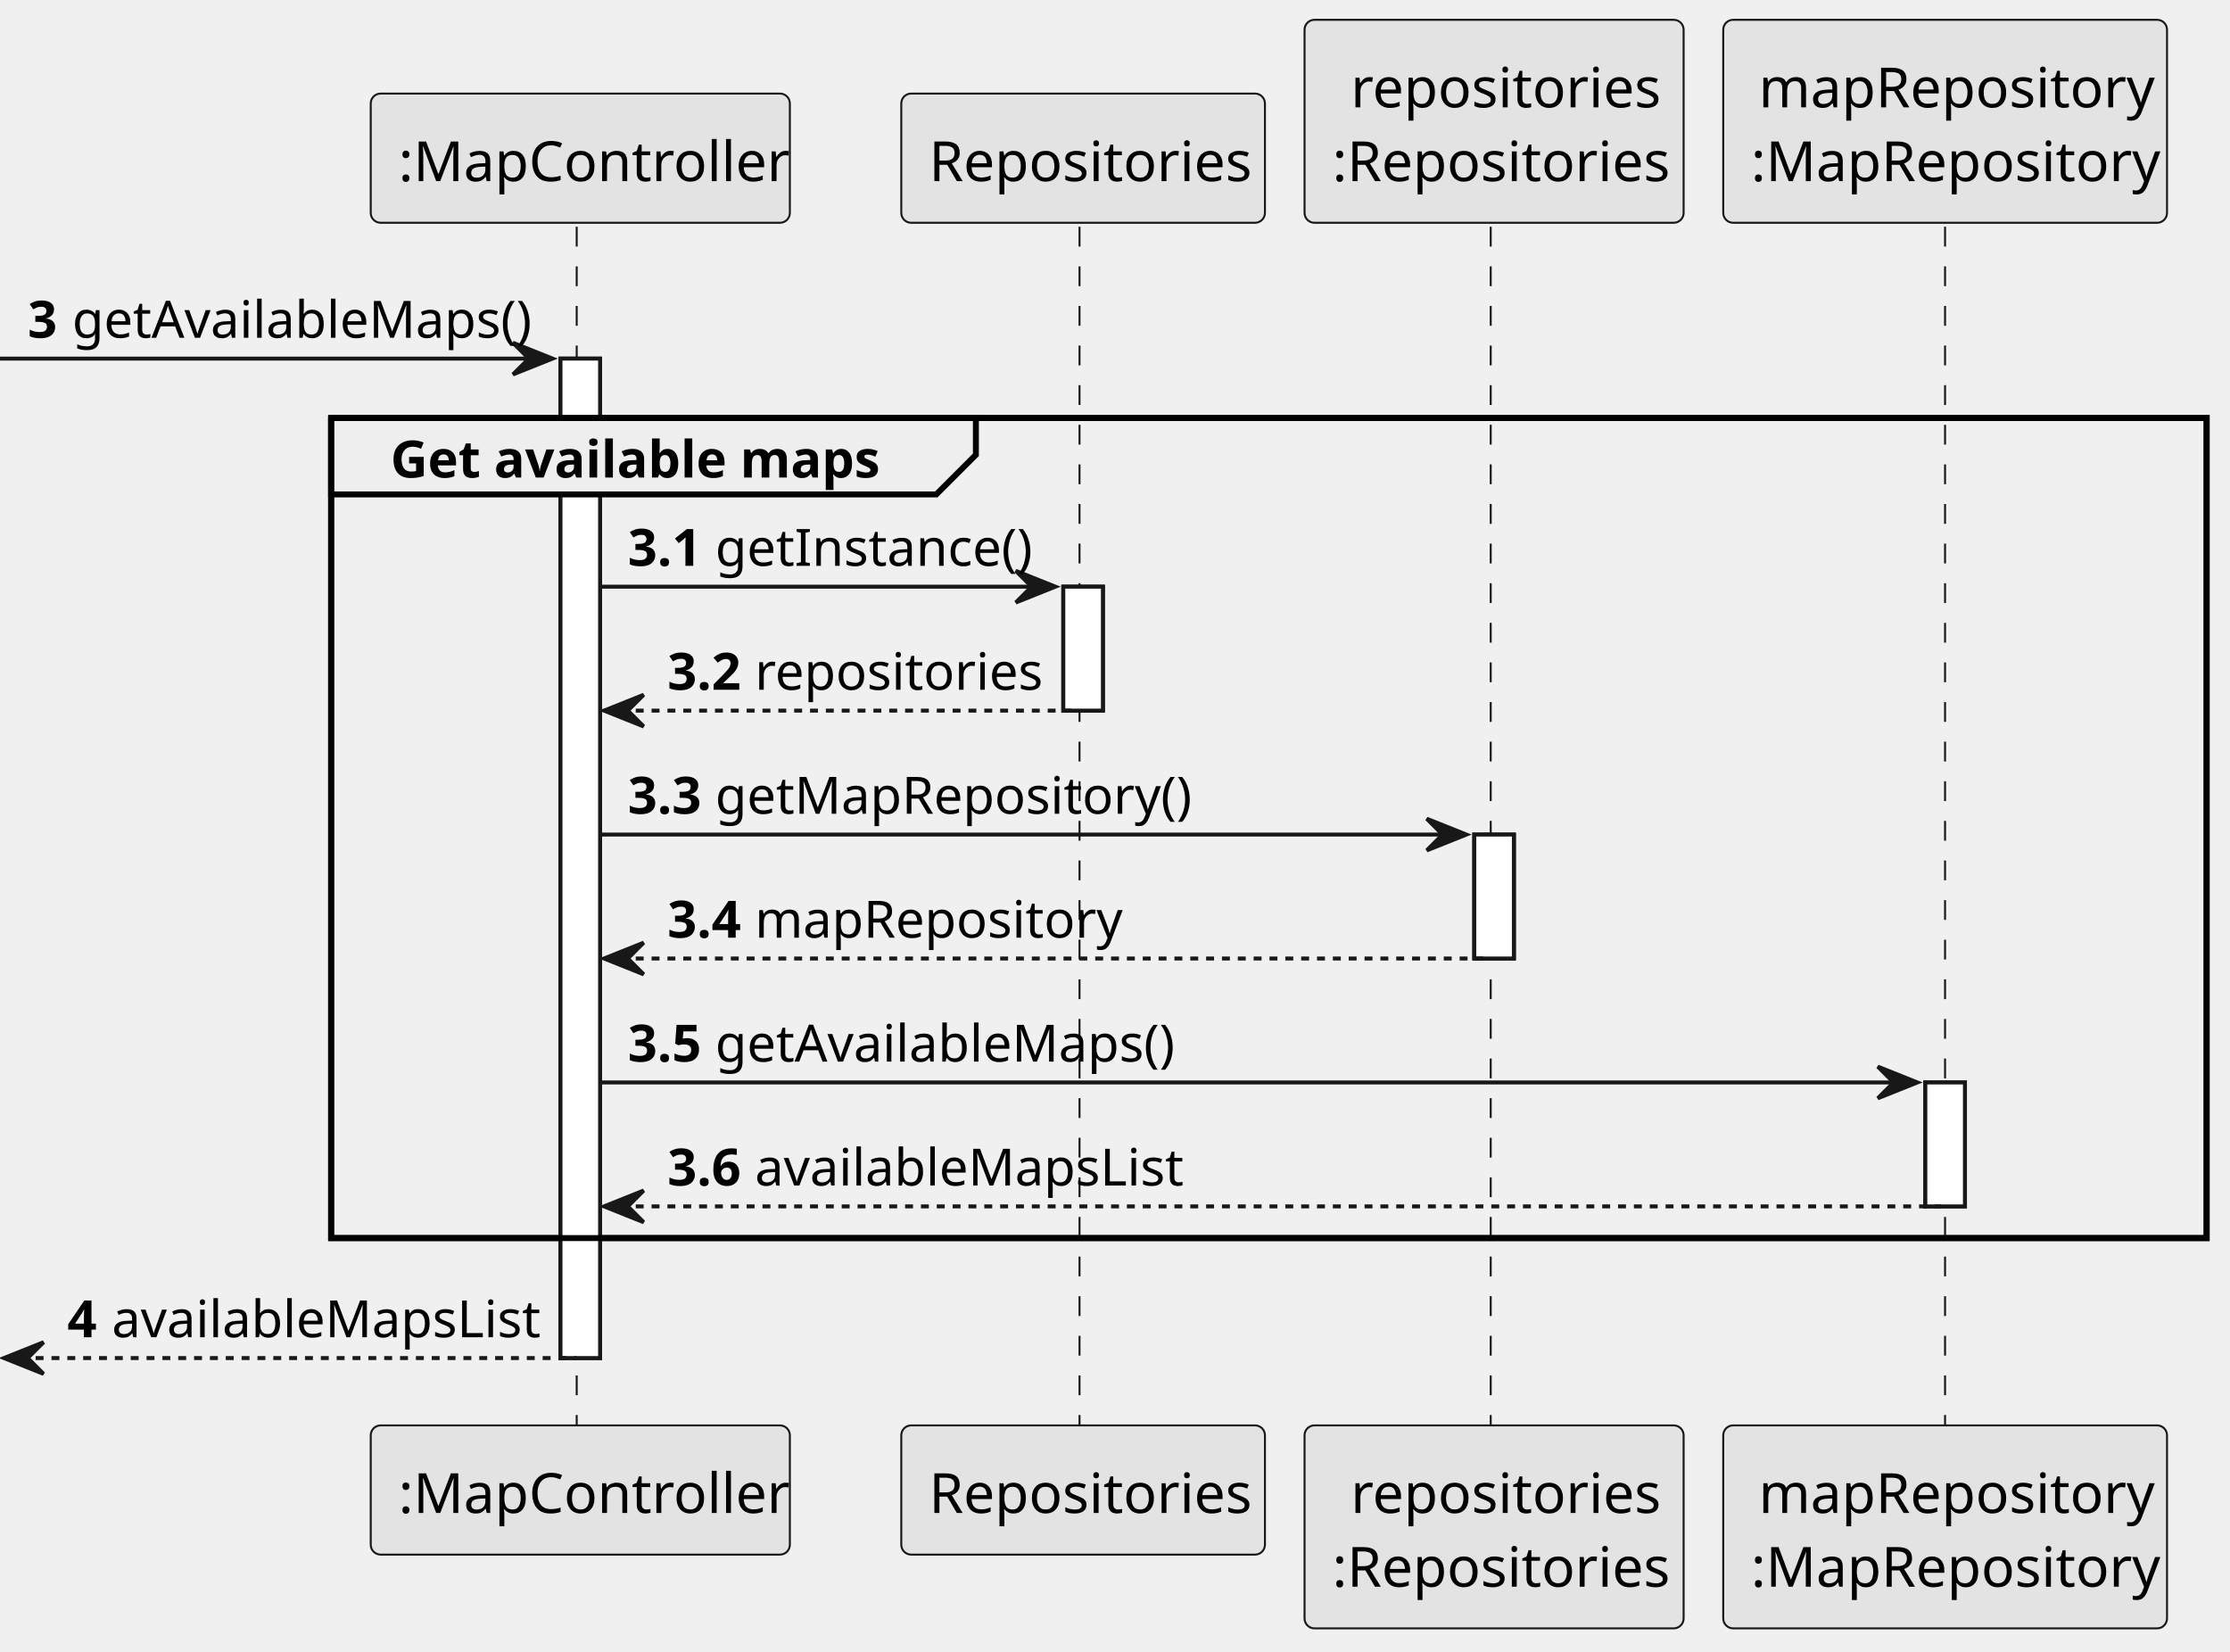
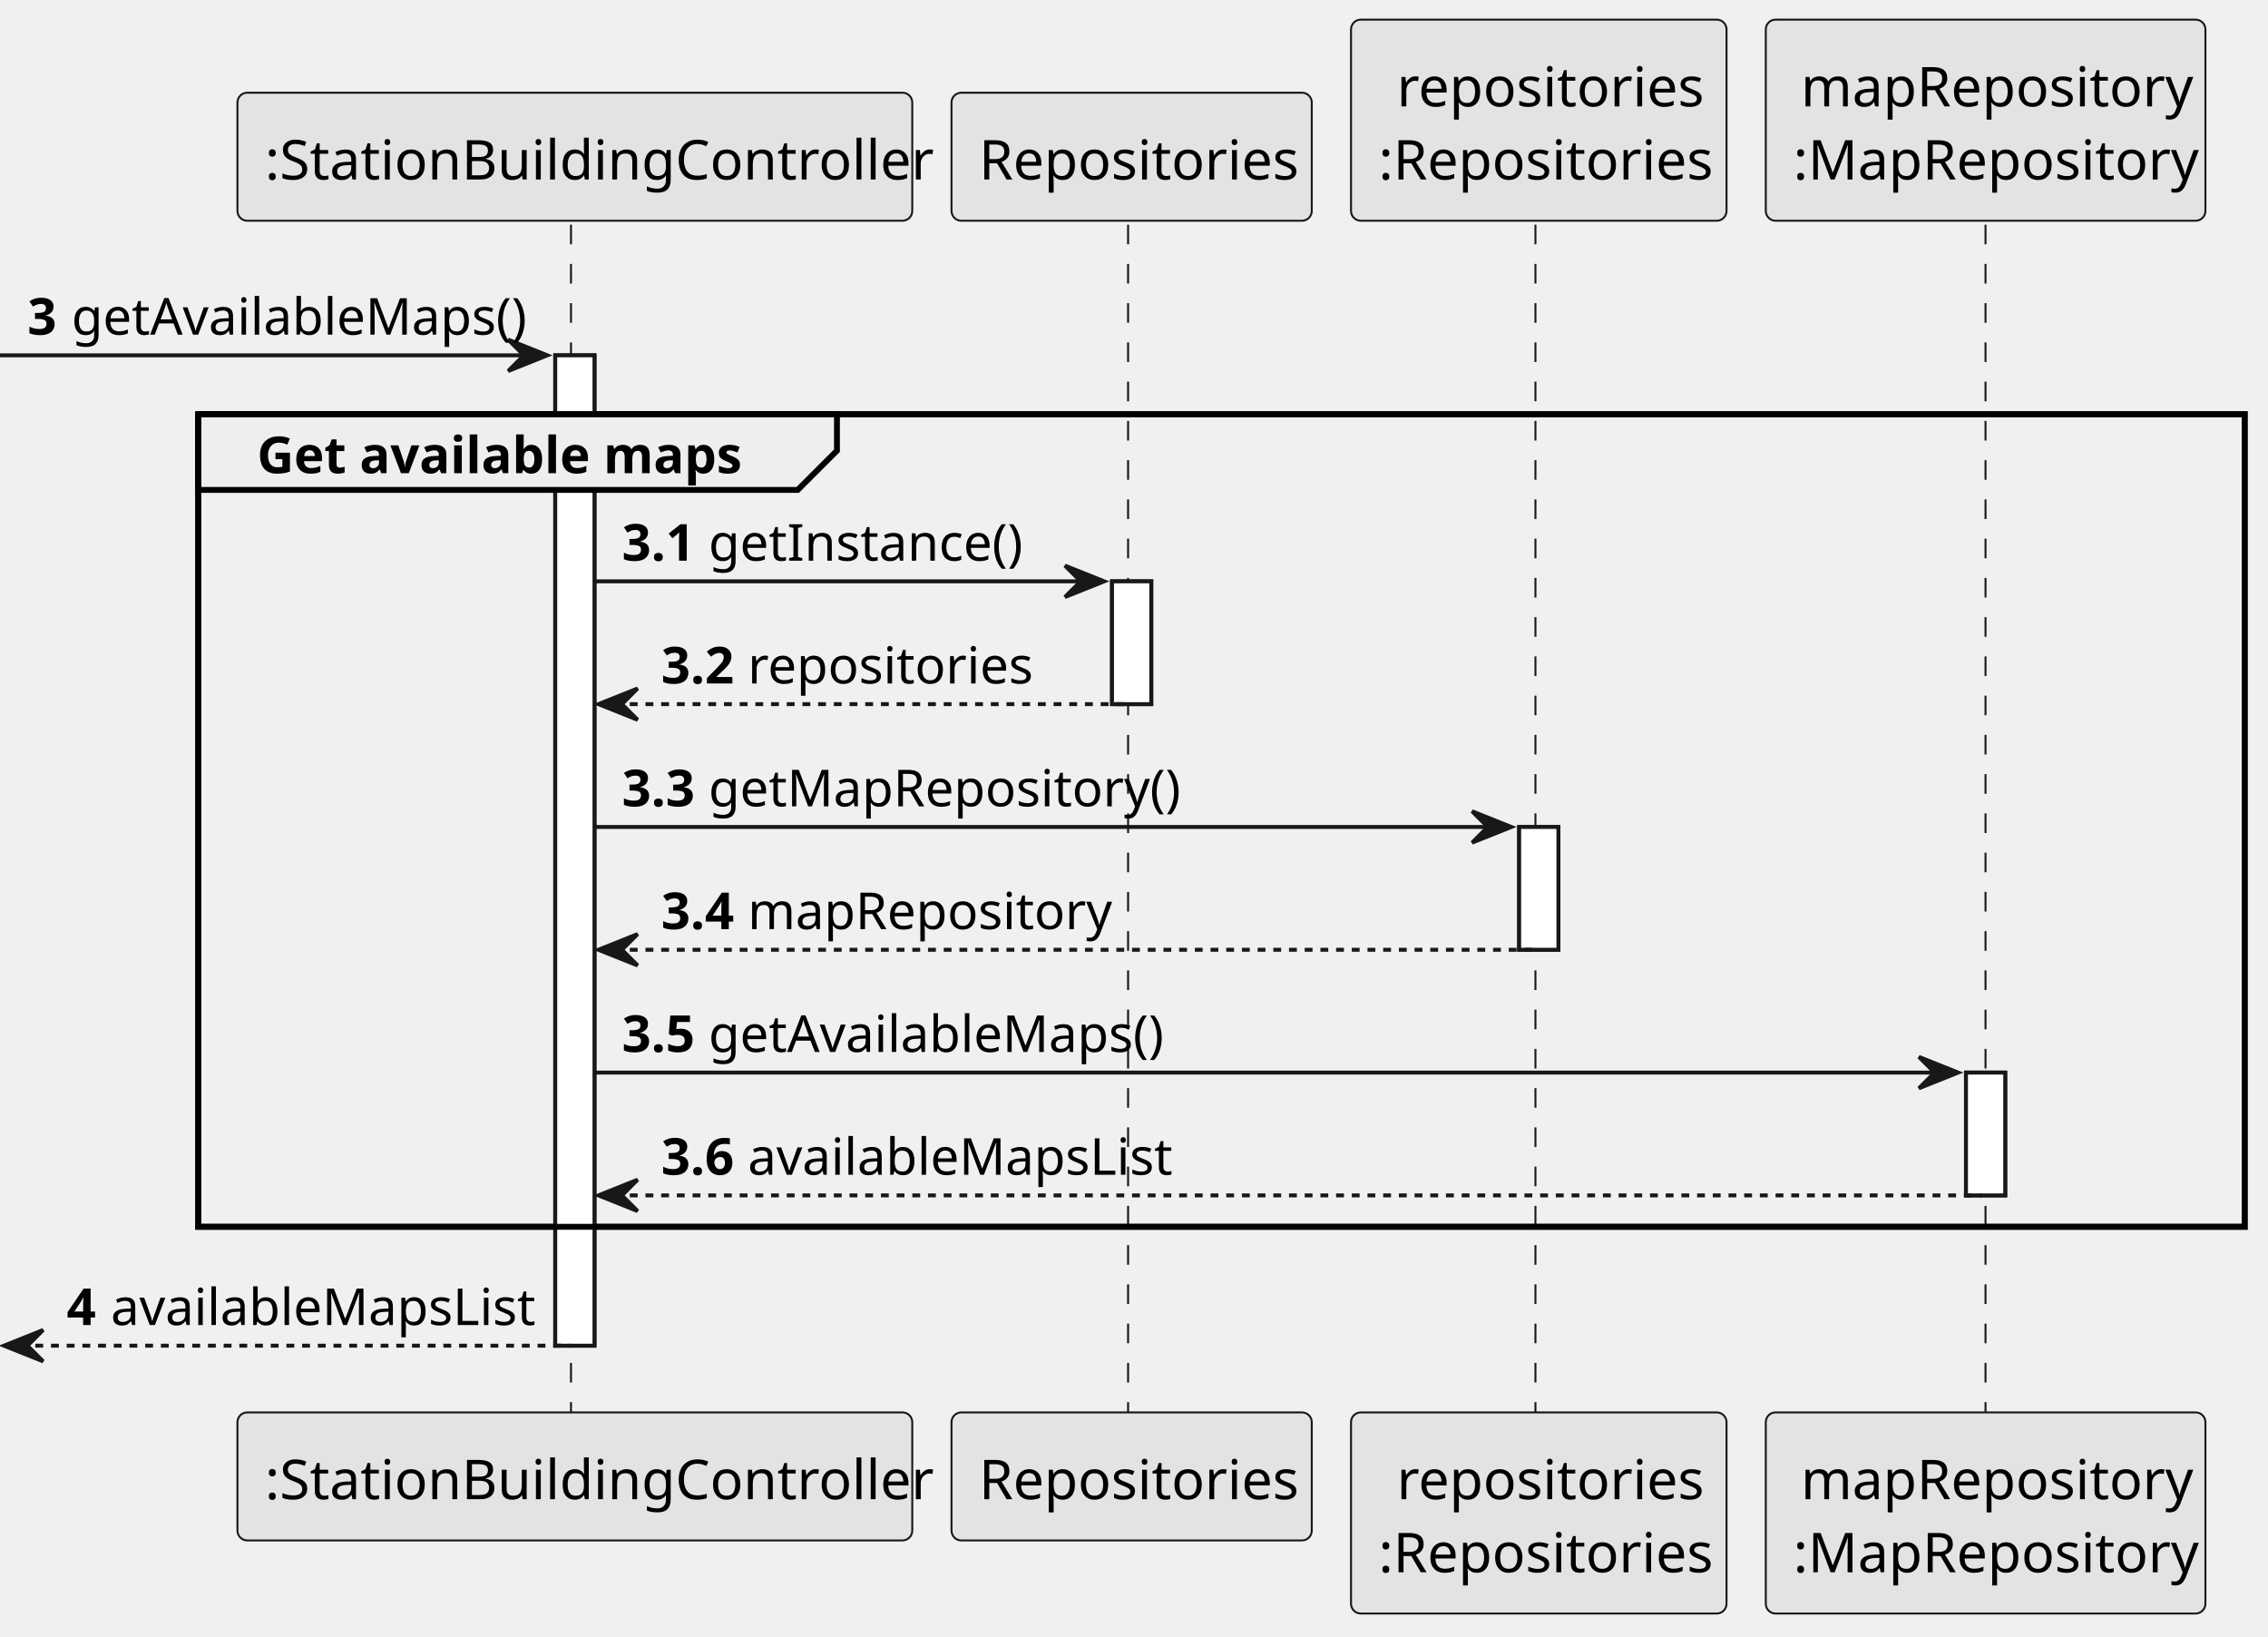
- <svg xmlns="http://www.w3.org/2000/svg" contentStyleType="text/css" height="417px" preserveAspectRatio="none" style="width:563px;height:417px;background:#FFFFFF;" version="1.1" viewBox="0 0 563 417" width="563px" zoomAndPan="magnify">
+ <svg xmlns="http://www.w3.org/2000/svg" contentStyleType="text/css" height="417px" preserveAspectRatio="none" style="width:578px;height:417px;background:#FFFFFF;" version="1.1" viewBox="0 0 578 417" width="578px" zoomAndPan="magnify">
  <defs />
  <g>
    <rect fill="#FFFFFF" height="252.328" style="stroke:#181818;stroke-width:1.0;" width="10" x="141.504" y="90.533" />
-     <rect fill="#FFFFFF" height="31.291" style="stroke:#181818;stroke-width:1.0;" width="10" x="268.45" y="148.115" />
-     <rect fill="#FFFFFF" height="31.291" style="stroke:#181818;stroke-width:1.0;" width="10" x="372.208" y="210.697" />
-     <rect fill="#FFFFFF" height="31.291" style="stroke:#181818;stroke-width:1.0;" width="10" x="486.08" y="273.279" />
-     <rect fill="none" height="207.037" style="stroke:#000000;stroke-width:1.5;" width="473.503" x="83.598" y="105.533" />
-     <line style="stroke:#181818;stroke-width:0.5;stroke-dasharray:5.0,5.0;" x1="145.598" x2="145.598" y1="57.242" y2="360.861" />
-     <line style="stroke:#181818;stroke-width:0.5;stroke-dasharray:5.0,5.0;" x1="272.543" x2="272.543" y1="57.242" y2="360.861" />
-     <line style="stroke:#181818;stroke-width:0.5;stroke-dasharray:5.0,5.0;" x1="376.356" x2="376.356" y1="57.242" y2="360.861" />
-     <line style="stroke:#181818;stroke-width:0.5;stroke-dasharray:5.0,5.0;" x1="491.06" x2="491.06" y1="57.242" y2="360.861" />
-     <rect fill="#E3E3E3" height="32.621" rx="2.5" ry="2.5" style="stroke:#181818;stroke-width:0.5;" width="105.814" x="93.598" y="23.621" />
-     <text fill="#000000" font-family="sans-serif" font-size="14" lengthAdjust="spacing" textLength="91.814" x="100.598" y="45.728">:MapController</text>
-     <rect fill="#E3E3E3" height="32.621" rx="2.5" ry="2.5" style="stroke:#181818;stroke-width:0.5;" width="105.814" x="93.598" y="359.861" />
-     <text fill="#000000" font-family="sans-serif" font-size="14" lengthAdjust="spacing" textLength="91.814" x="100.598" y="381.969">:MapController</text>
-     <rect fill="#E3E3E3" height="32.621" rx="2.5" ry="2.5" style="stroke:#181818;stroke-width:0.5;" width="91.814" x="227.543" y="23.621" />
-     <text fill="#000000" font-family="sans-serif" font-size="14" lengthAdjust="spacing" textLength="77.814" x="234.543" y="45.728">Repositories</text>
-     <rect fill="#E3E3E3" height="32.621" rx="2.5" ry="2.5" style="stroke:#181818;stroke-width:0.5;" width="91.814" x="227.543" y="359.861" />
-     <text fill="#000000" font-family="sans-serif" font-size="14" lengthAdjust="spacing" textLength="77.814" x="234.543" y="381.969">Repositories</text>
-     <rect fill="#E3E3E3" height="51.242" rx="2.5" ry="2.5" style="stroke:#181818;stroke-width:0.5;" width="95.703" x="329.356" y="5" />
-     <text fill="#000000" font-family="sans-serif" font-size="14" lengthAdjust="spacing" textLength="72.365" x="341.025" y="27.107">repositories</text>
-     <text fill="#000000" font-family="sans-serif" font-size="14" lengthAdjust="spacing" textLength="81.703" x="336.356" y="45.728">:Repositories</text>
-     <rect fill="#E3E3E3" height="51.242" rx="2.5" ry="2.5" style="stroke:#181818;stroke-width:0.5;" width="95.703" x="329.356" y="359.861" />
-     <text fill="#000000" font-family="sans-serif" font-size="14" lengthAdjust="spacing" textLength="72.365" x="341.025" y="381.969">repositories</text>
-     <text fill="#000000" font-family="sans-serif" font-size="14" lengthAdjust="spacing" textLength="81.703" x="336.356" y="400.59">:Repositories</text>
-     <rect fill="#E3E3E3" height="51.242" rx="2.5" ry="2.5" style="stroke:#181818;stroke-width:0.5;" width="112.041" x="435.06" y="5" />
-     <text fill="#000000" font-family="sans-serif" font-size="14" lengthAdjust="spacing" textLength="94.151" x="444.004" y="27.107">mapRepository</text>
-     <text fill="#000000" font-family="sans-serif" font-size="14" lengthAdjust="spacing" textLength="98.041" x="442.06" y="45.728">:MapRepository</text>
-     <rect fill="#E3E3E3" height="51.242" rx="2.5" ry="2.5" style="stroke:#181818;stroke-width:0.5;" width="112.041" x="435.06" y="359.861" />
-     <text fill="#000000" font-family="sans-serif" font-size="14" lengthAdjust="spacing" textLength="94.151" x="444.004" y="381.969">mapRepository</text>
-     <text fill="#000000" font-family="sans-serif" font-size="14" lengthAdjust="spacing" textLength="98.041" x="442.06" y="400.59">:MapRepository</text>
+     <rect fill="#FFFFFF" height="31.291" style="stroke:#181818;stroke-width:1.0;" width="10" x="283.4" y="148.115" />
+     <rect fill="#FFFFFF" height="31.291" style="stroke:#181818;stroke-width:1.0;" width="10" x="387.159" y="210.697" />
+     <rect fill="#FFFFFF" height="31.291" style="stroke:#181818;stroke-width:1.0;" width="10" x="501.031" y="273.279" />
+     <rect fill="none" height="207.037" style="stroke:#000000;stroke-width:1.5;" width="521.536" x="50.515" y="105.533" />
+     <line style="stroke:#181818;stroke-width:0.5;stroke-dasharray:5.0,5.0;" x1="145.515" x2="145.515" y1="57.242" y2="360.861" />
+     <line style="stroke:#181818;stroke-width:0.5;stroke-dasharray:5.0,5.0;" x1="287.494" x2="287.494" y1="57.242" y2="360.861" />
+     <line style="stroke:#181818;stroke-width:0.5;stroke-dasharray:5.0,5.0;" x1="391.307" x2="391.307" y1="57.242" y2="360.861" />
+     <line style="stroke:#181818;stroke-width:0.5;stroke-dasharray:5.0,5.0;" x1="506.01" x2="506.01" y1="57.242" y2="360.861" />
+     <rect fill="#E3E3E3" height="32.621" rx="2.5" ry="2.5" style="stroke:#181818;stroke-width:0.5;" width="171.978" x="60.515" y="23.621" />
+     <text fill="#000000" font-family="sans-serif" font-size="14" lengthAdjust="spacing" textLength="157.978" x="67.515" y="45.728">:StationBuildingController</text>
+     <rect fill="#E3E3E3" height="32.621" rx="2.5" ry="2.5" style="stroke:#181818;stroke-width:0.5;" width="171.978" x="60.515" y="359.861" />
+     <text fill="#000000" font-family="sans-serif" font-size="14" lengthAdjust="spacing" textLength="157.978" x="67.515" y="381.969">:StationBuildingController</text>
+     <rect fill="#E3E3E3" height="32.621" rx="2.5" ry="2.5" style="stroke:#181818;stroke-width:0.5;" width="91.814" x="242.494" y="23.621" />
+     <text fill="#000000" font-family="sans-serif" font-size="14" lengthAdjust="spacing" textLength="77.814" x="249.494" y="45.728">Repositories</text>
+     <rect fill="#E3E3E3" height="32.621" rx="2.5" ry="2.5" style="stroke:#181818;stroke-width:0.5;" width="91.814" x="242.494" y="359.861" />
+     <text fill="#000000" font-family="sans-serif" font-size="14" lengthAdjust="spacing" textLength="77.814" x="249.494" y="381.969">Repositories</text>
+     <rect fill="#E3E3E3" height="51.242" rx="2.5" ry="2.5" style="stroke:#181818;stroke-width:0.5;" width="95.703" x="344.307" y="5" />
+     <text fill="#000000" font-family="sans-serif" font-size="14" lengthAdjust="spacing" textLength="72.365" x="355.976" y="27.107">repositories</text>
+     <text fill="#000000" font-family="sans-serif" font-size="14" lengthAdjust="spacing" textLength="81.703" x="351.307" y="45.728">:Repositories</text>
+     <rect fill="#E3E3E3" height="51.242" rx="2.5" ry="2.5" style="stroke:#181818;stroke-width:0.5;" width="95.703" x="344.307" y="359.861" />
+     <text fill="#000000" font-family="sans-serif" font-size="14" lengthAdjust="spacing" textLength="72.365" x="355.976" y="381.969">repositories</text>
+     <text fill="#000000" font-family="sans-serif" font-size="14" lengthAdjust="spacing" textLength="81.703" x="351.307" y="400.59">:Repositories</text>
+     <rect fill="#E3E3E3" height="51.242" rx="2.5" ry="2.5" style="stroke:#181818;stroke-width:0.5;" width="112.041" x="450.01" y="5" />
+     <text fill="#000000" font-family="sans-serif" font-size="14" lengthAdjust="spacing" textLength="94.151" x="458.955" y="27.107">mapRepository</text>
+     <text fill="#000000" font-family="sans-serif" font-size="14" lengthAdjust="spacing" textLength="98.041" x="457.01" y="45.728">:MapRepository</text>
+     <rect fill="#E3E3E3" height="51.242" rx="2.5" ry="2.5" style="stroke:#181818;stroke-width:0.5;" width="112.041" x="450.01" y="359.861" />
+     <text fill="#000000" font-family="sans-serif" font-size="14" lengthAdjust="spacing" textLength="94.151" x="458.955" y="381.969">mapRepository</text>
+     <text fill="#000000" font-family="sans-serif" font-size="14" lengthAdjust="spacing" textLength="98.041" x="457.01" y="400.59">:MapRepository</text>
    <rect fill="#FFFFFF" height="252.328" style="stroke:#181818;stroke-width:1.0;" width="10" x="141.504" y="90.533" />
-     <rect fill="#FFFFFF" height="31.291" style="stroke:#181818;stroke-width:1.0;" width="10" x="268.45" y="148.115" />
-     <rect fill="#FFFFFF" height="31.291" style="stroke:#181818;stroke-width:1.0;" width="10" x="372.208" y="210.697" />
-     <rect fill="#FFFFFF" height="31.291" style="stroke:#181818;stroke-width:1.0;" width="10" x="486.08" y="273.279" />
+     <rect fill="#FFFFFF" height="31.291" style="stroke:#181818;stroke-width:1.0;" width="10" x="283.4" y="148.115" />
+     <rect fill="#FFFFFF" height="31.291" style="stroke:#181818;stroke-width:1.0;" width="10" x="387.159" y="210.697" />
+     <rect fill="#FFFFFF" height="31.291" style="stroke:#181818;stroke-width:1.0;" width="10" x="501.031" y="273.279" />
    <polygon fill="#181818" points="129.504,86.533,139.504,90.533,129.504,94.533,133.504,90.533" style="stroke:#181818;stroke-width:1.0;" />
    <line style="stroke:#181818;stroke-width:1.0;" x1="0" x2="135.504" y1="90.533" y2="90.533" />
    <text fill="#000000" font-family="sans-serif" font-size="13" font-weight="bold" lengthAdjust="spacing" textLength="7.23" x="7" y="85.27">3</text>
    <text fill="#000000" font-family="sans-serif" font-size="13" lengthAdjust="spacing" textLength="111.274" x="18.23" y="85.27">getAvailableMaps()</text>
-     <path d="M83.598,105.533 L246.378,105.533 L246.378,114.824 L236.378,124.824 L83.598,124.824 L83.598,105.533 " fill="#EEEEEE" style="stroke:#000000;stroke-width:1.5;" />
-     <rect fill="none" height="207.037" style="stroke:#000000;stroke-width:1.5;" width="473.503" x="83.598" y="105.533" />
-     <text fill="#000000" font-family="sans-serif" font-size="13" font-weight="bold" lengthAdjust="spacing" textLength="117.781" x="98.598" y="120.561">Get available maps</text>
-     <polygon fill="#181818" points="256.45,144.115,266.45,148.115,256.45,152.115,260.45,148.115" style="stroke:#181818;stroke-width:1.0;" />
-     <line style="stroke:#181818;stroke-width:1.0;" x1="151.504" x2="262.45" y1="148.115" y2="148.115" />
+     <path d="M50.515,105.533 L213.296,105.533 L213.296,114.824 L203.296,124.824 L50.515,124.824 L50.515,105.533 " fill="#EEEEEE" style="stroke:#000000;stroke-width:1.5;" />
+     <rect fill="none" height="207.037" style="stroke:#000000;stroke-width:1.5;" width="521.536" x="50.515" y="105.533" />
+     <text fill="#000000" font-family="sans-serif" font-size="13" font-weight="bold" lengthAdjust="spacing" textLength="117.781" x="65.515" y="120.561">Get available maps</text>
+     <polygon fill="#181818" points="271.4,144.115,281.4,148.115,271.4,152.115,275.4,148.115" style="stroke:#181818;stroke-width:1.0;" />
+     <line style="stroke:#181818;stroke-width:1.0;" x1="151.504" x2="277.4" y1="148.115" y2="148.115" />
    <text fill="#000000" font-family="sans-serif" font-size="13" font-weight="bold" lengthAdjust="spacing" textLength="18.072" x="158.504" y="142.852">3.1</text>
    <text fill="#000000" font-family="sans-serif" font-size="13" lengthAdjust="spacing" textLength="75.874" x="180.576" y="142.852">getInstance()</text>
    <polygon fill="#181818" points="162.504,175.406,152.504,179.406,162.504,183.406,158.504,179.406" style="stroke:#181818;stroke-width:1.0;" />
-     <line style="stroke:#181818;stroke-width:1.0;stroke-dasharray:2.0,2.0;" x1="156.504" x2="272.45" y1="179.406" y2="179.406" />
+     <line style="stroke:#181818;stroke-width:1.0;stroke-dasharray:2.0,2.0;" x1="156.504" x2="287.4" y1="179.406" y2="179.406" />
    <text fill="#000000" font-family="sans-serif" font-size="13" font-weight="bold" lengthAdjust="spacing" textLength="18.072" x="168.504" y="174.144">3.2</text>
    <text fill="#000000" font-family="sans-serif" font-size="13" lengthAdjust="spacing" textLength="67.196" x="190.576" y="174.144">repositories</text>
-     <polygon fill="#181818" points="360.208,206.697,370.208,210.697,360.208,214.697,364.208,210.697" style="stroke:#181818;stroke-width:1.0;" />
-     <line style="stroke:#181818;stroke-width:1.0;" x1="151.504" x2="366.208" y1="210.697" y2="210.697" />
+     <polygon fill="#181818" points="375.159,206.697,385.159,210.697,375.159,214.697,379.159,210.697" style="stroke:#181818;stroke-width:1.0;" />
+     <line style="stroke:#181818;stroke-width:1.0;" x1="151.504" x2="381.159" y1="210.697" y2="210.697" />
    <text fill="#000000" font-family="sans-serif" font-size="13" font-weight="bold" lengthAdjust="spacing" textLength="18.072" x="158.504" y="205.435">3.3</text>
    <text fill="#000000" font-family="sans-serif" font-size="13" lengthAdjust="spacing" textLength="114.156" x="180.576" y="205.435">getMapRepository()</text>
    <polygon fill="#181818" points="162.504,237.988,152.504,241.988,162.504,245.988,158.504,241.988" style="stroke:#181818;stroke-width:1.0;" />
-     <line style="stroke:#181818;stroke-width:1.0;stroke-dasharray:2.0,2.0;" x1="156.504" x2="376.208" y1="241.988" y2="241.988" />
+     <line style="stroke:#181818;stroke-width:1.0;stroke-dasharray:2.0,2.0;" x1="156.504" x2="391.159" y1="241.988" y2="241.988" />
    <text fill="#000000" font-family="sans-serif" font-size="13" font-weight="bold" lengthAdjust="spacing" textLength="18.072" x="168.504" y="236.726">3.4</text>
    <text fill="#000000" font-family="sans-serif" font-size="13" lengthAdjust="spacing" textLength="87.426" x="190.576" y="236.726">mapRepository</text>
-     <polygon fill="#181818" points="474.08,269.279,484.08,273.279,474.08,277.279,478.08,273.279" style="stroke:#181818;stroke-width:1.0;" />
-     <line style="stroke:#181818;stroke-width:1.0;" x1="151.504" x2="480.08" y1="273.279" y2="273.279" />
+     <polygon fill="#181818" points="489.031,269.279,499.031,273.279,489.031,277.279,493.031,273.279" style="stroke:#181818;stroke-width:1.0;" />
+     <line style="stroke:#181818;stroke-width:1.0;" x1="151.504" x2="495.031" y1="273.279" y2="273.279" />
    <text fill="#000000" font-family="sans-serif" font-size="13" font-weight="bold" lengthAdjust="spacing" textLength="18.072" x="158.504" y="268.017">3.5</text>
    <text fill="#000000" font-family="sans-serif" font-size="13" lengthAdjust="spacing" textLength="111.274" x="180.576" y="268.017">getAvailableMaps()</text>
    <polygon fill="#181818" points="162.504,300.57,152.504,304.57,162.504,308.57,158.504,304.57" style="stroke:#181818;stroke-width:1.0;" />
-     <line style="stroke:#181818;stroke-width:1.0;stroke-dasharray:2.0,2.0;" x1="156.504" x2="490.08" y1="304.57" y2="304.57" />
+     <line style="stroke:#181818;stroke-width:1.0;stroke-dasharray:2.0,2.0;" x1="156.504" x2="505.031" y1="304.57" y2="304.57" />
    <text fill="#000000" font-family="sans-serif" font-size="13" font-weight="bold" lengthAdjust="spacing" textLength="18.072" x="168.504" y="299.308">3.6</text>
    <text fill="#000000" font-family="sans-serif" font-size="13" lengthAdjust="spacing" textLength="103.334" x="190.576" y="299.308">availableMapsList</text>
    <polygon fill="#181818" points="11,338.861,1,342.861,11,346.861,7,342.861" style="stroke:#181818;stroke-width:1.0;" />
    <line style="stroke:#181818;stroke-width:1.0;stroke-dasharray:2.0,2.0;" x1="5" x2="145.504" y1="342.861" y2="342.861" />
    <text fill="#000000" font-family="sans-serif" font-size="13" font-weight="bold" lengthAdjust="spacing" textLength="7.23" x="17" y="337.599">4</text>
    <text fill="#000000" font-family="sans-serif" font-size="13" lengthAdjust="spacing" textLength="103.334" x="28.23" y="337.599">availableMapsList</text>
  </g>
</svg>
